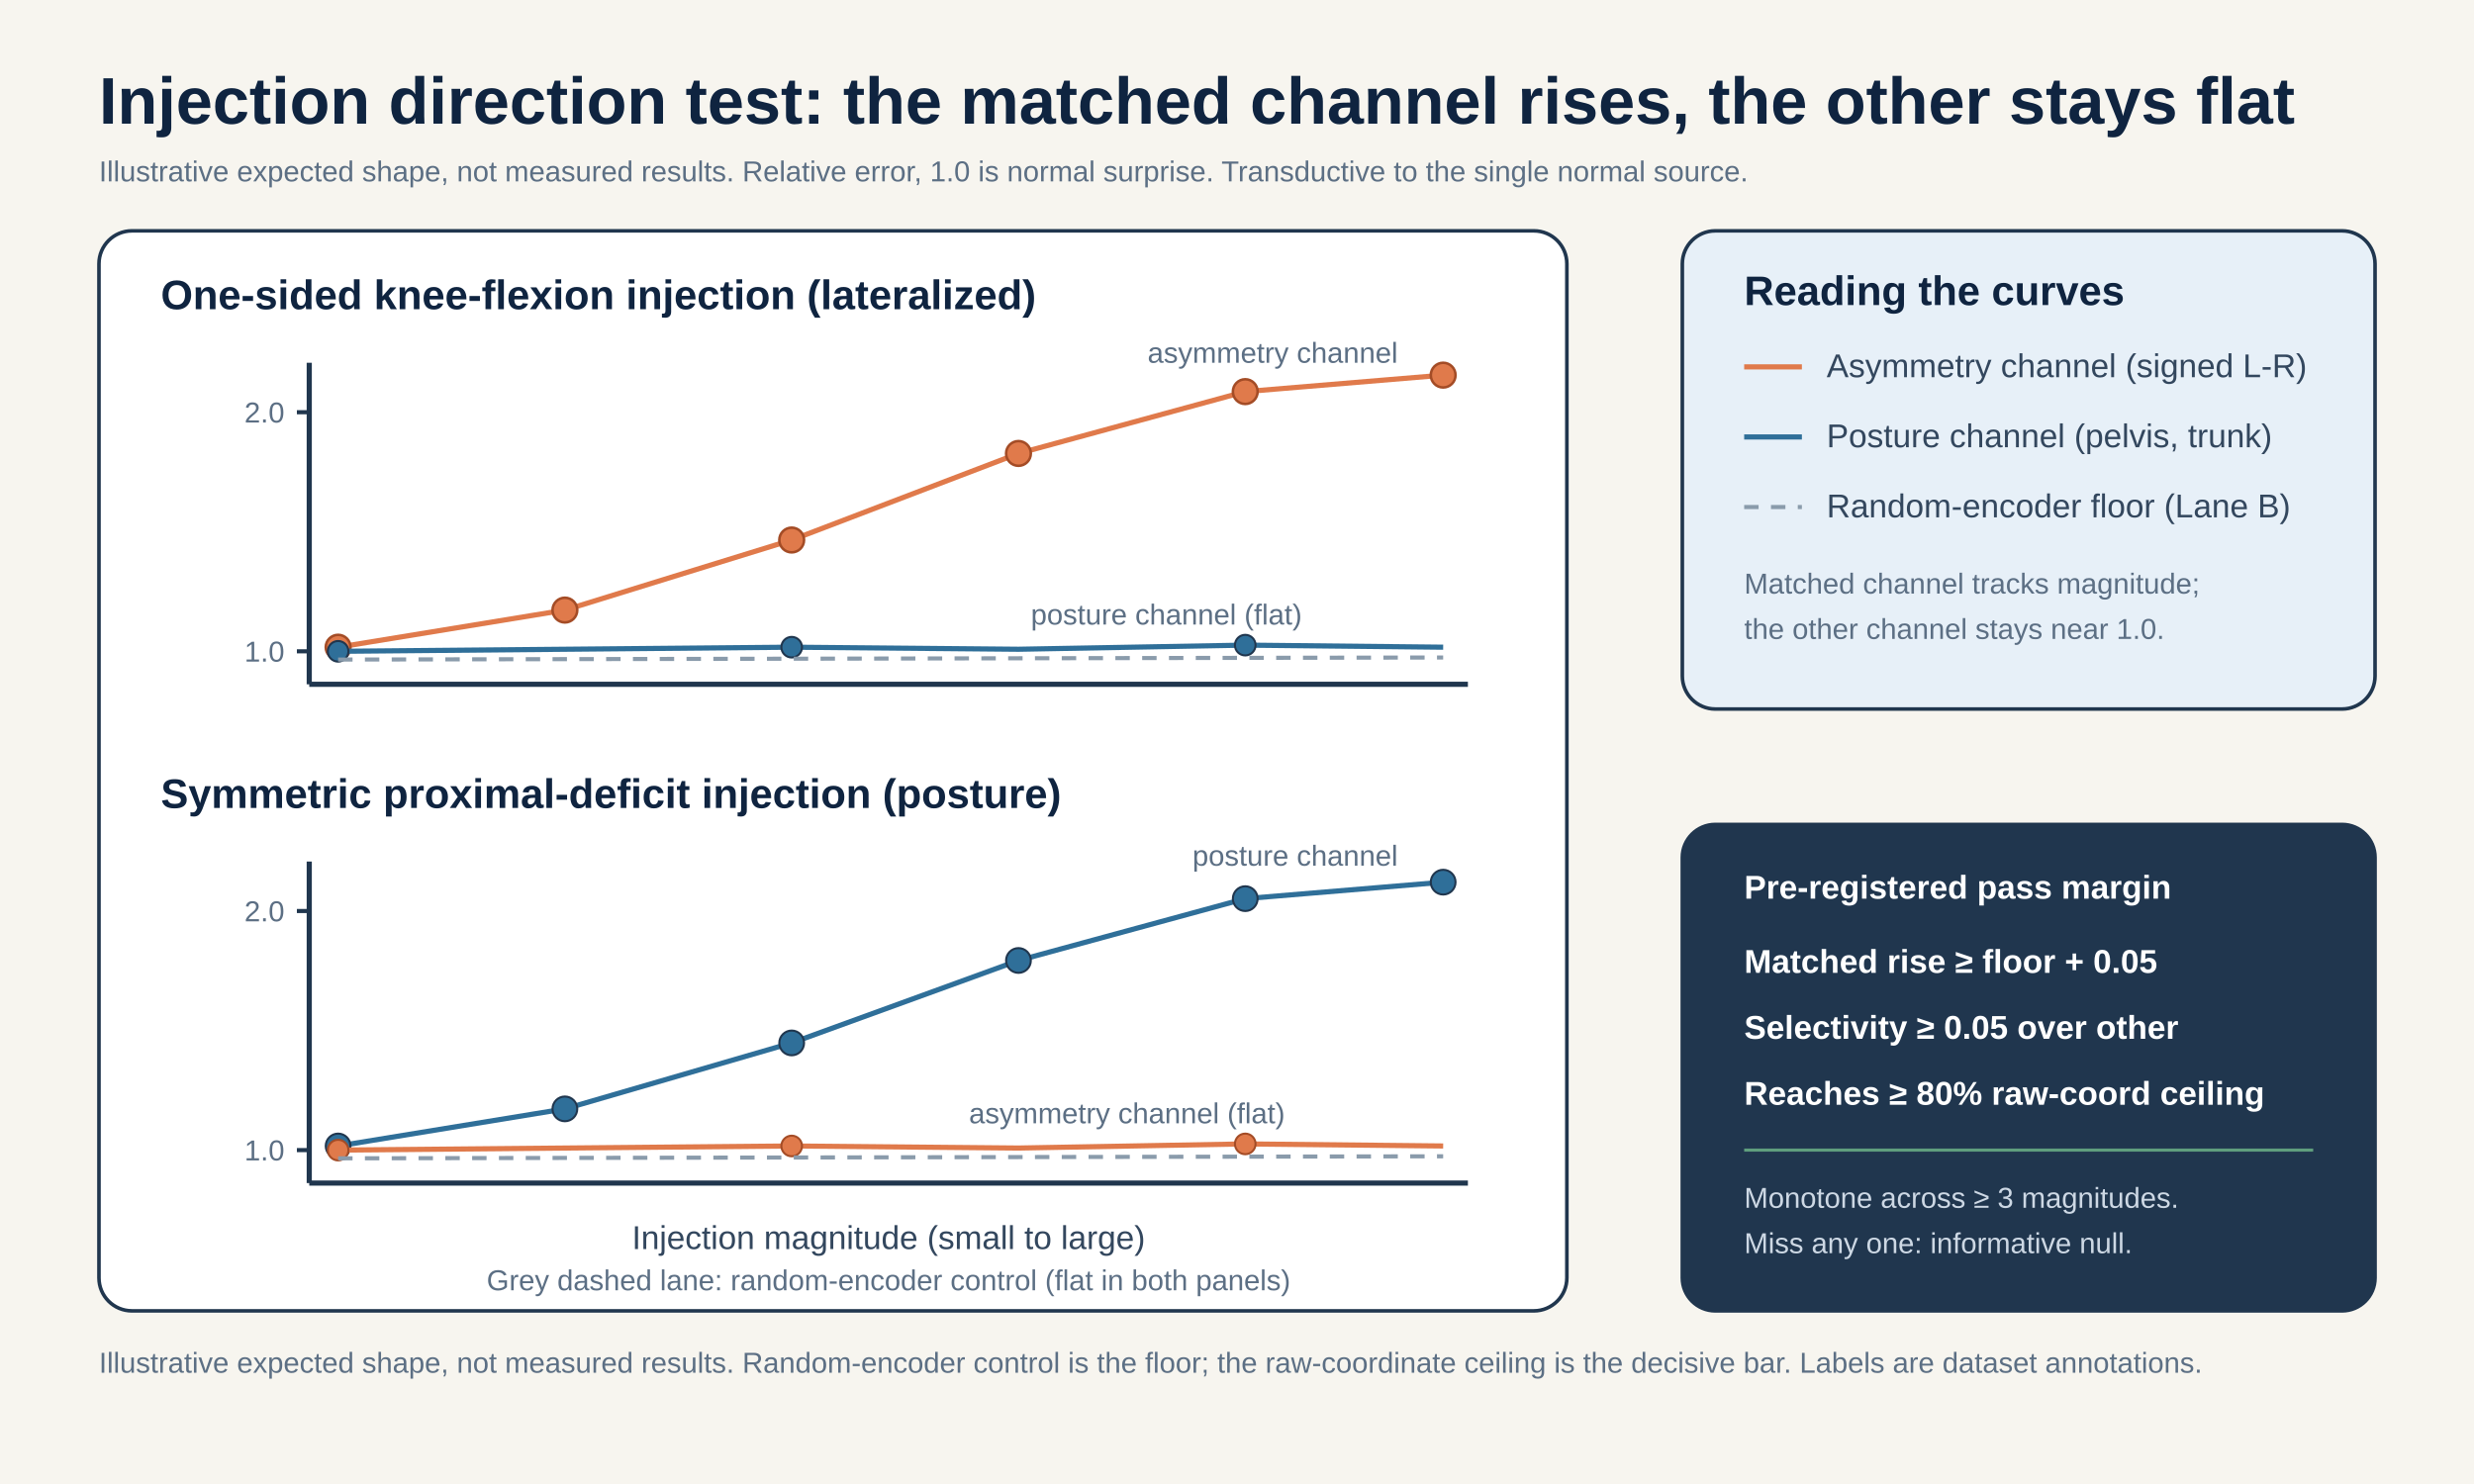
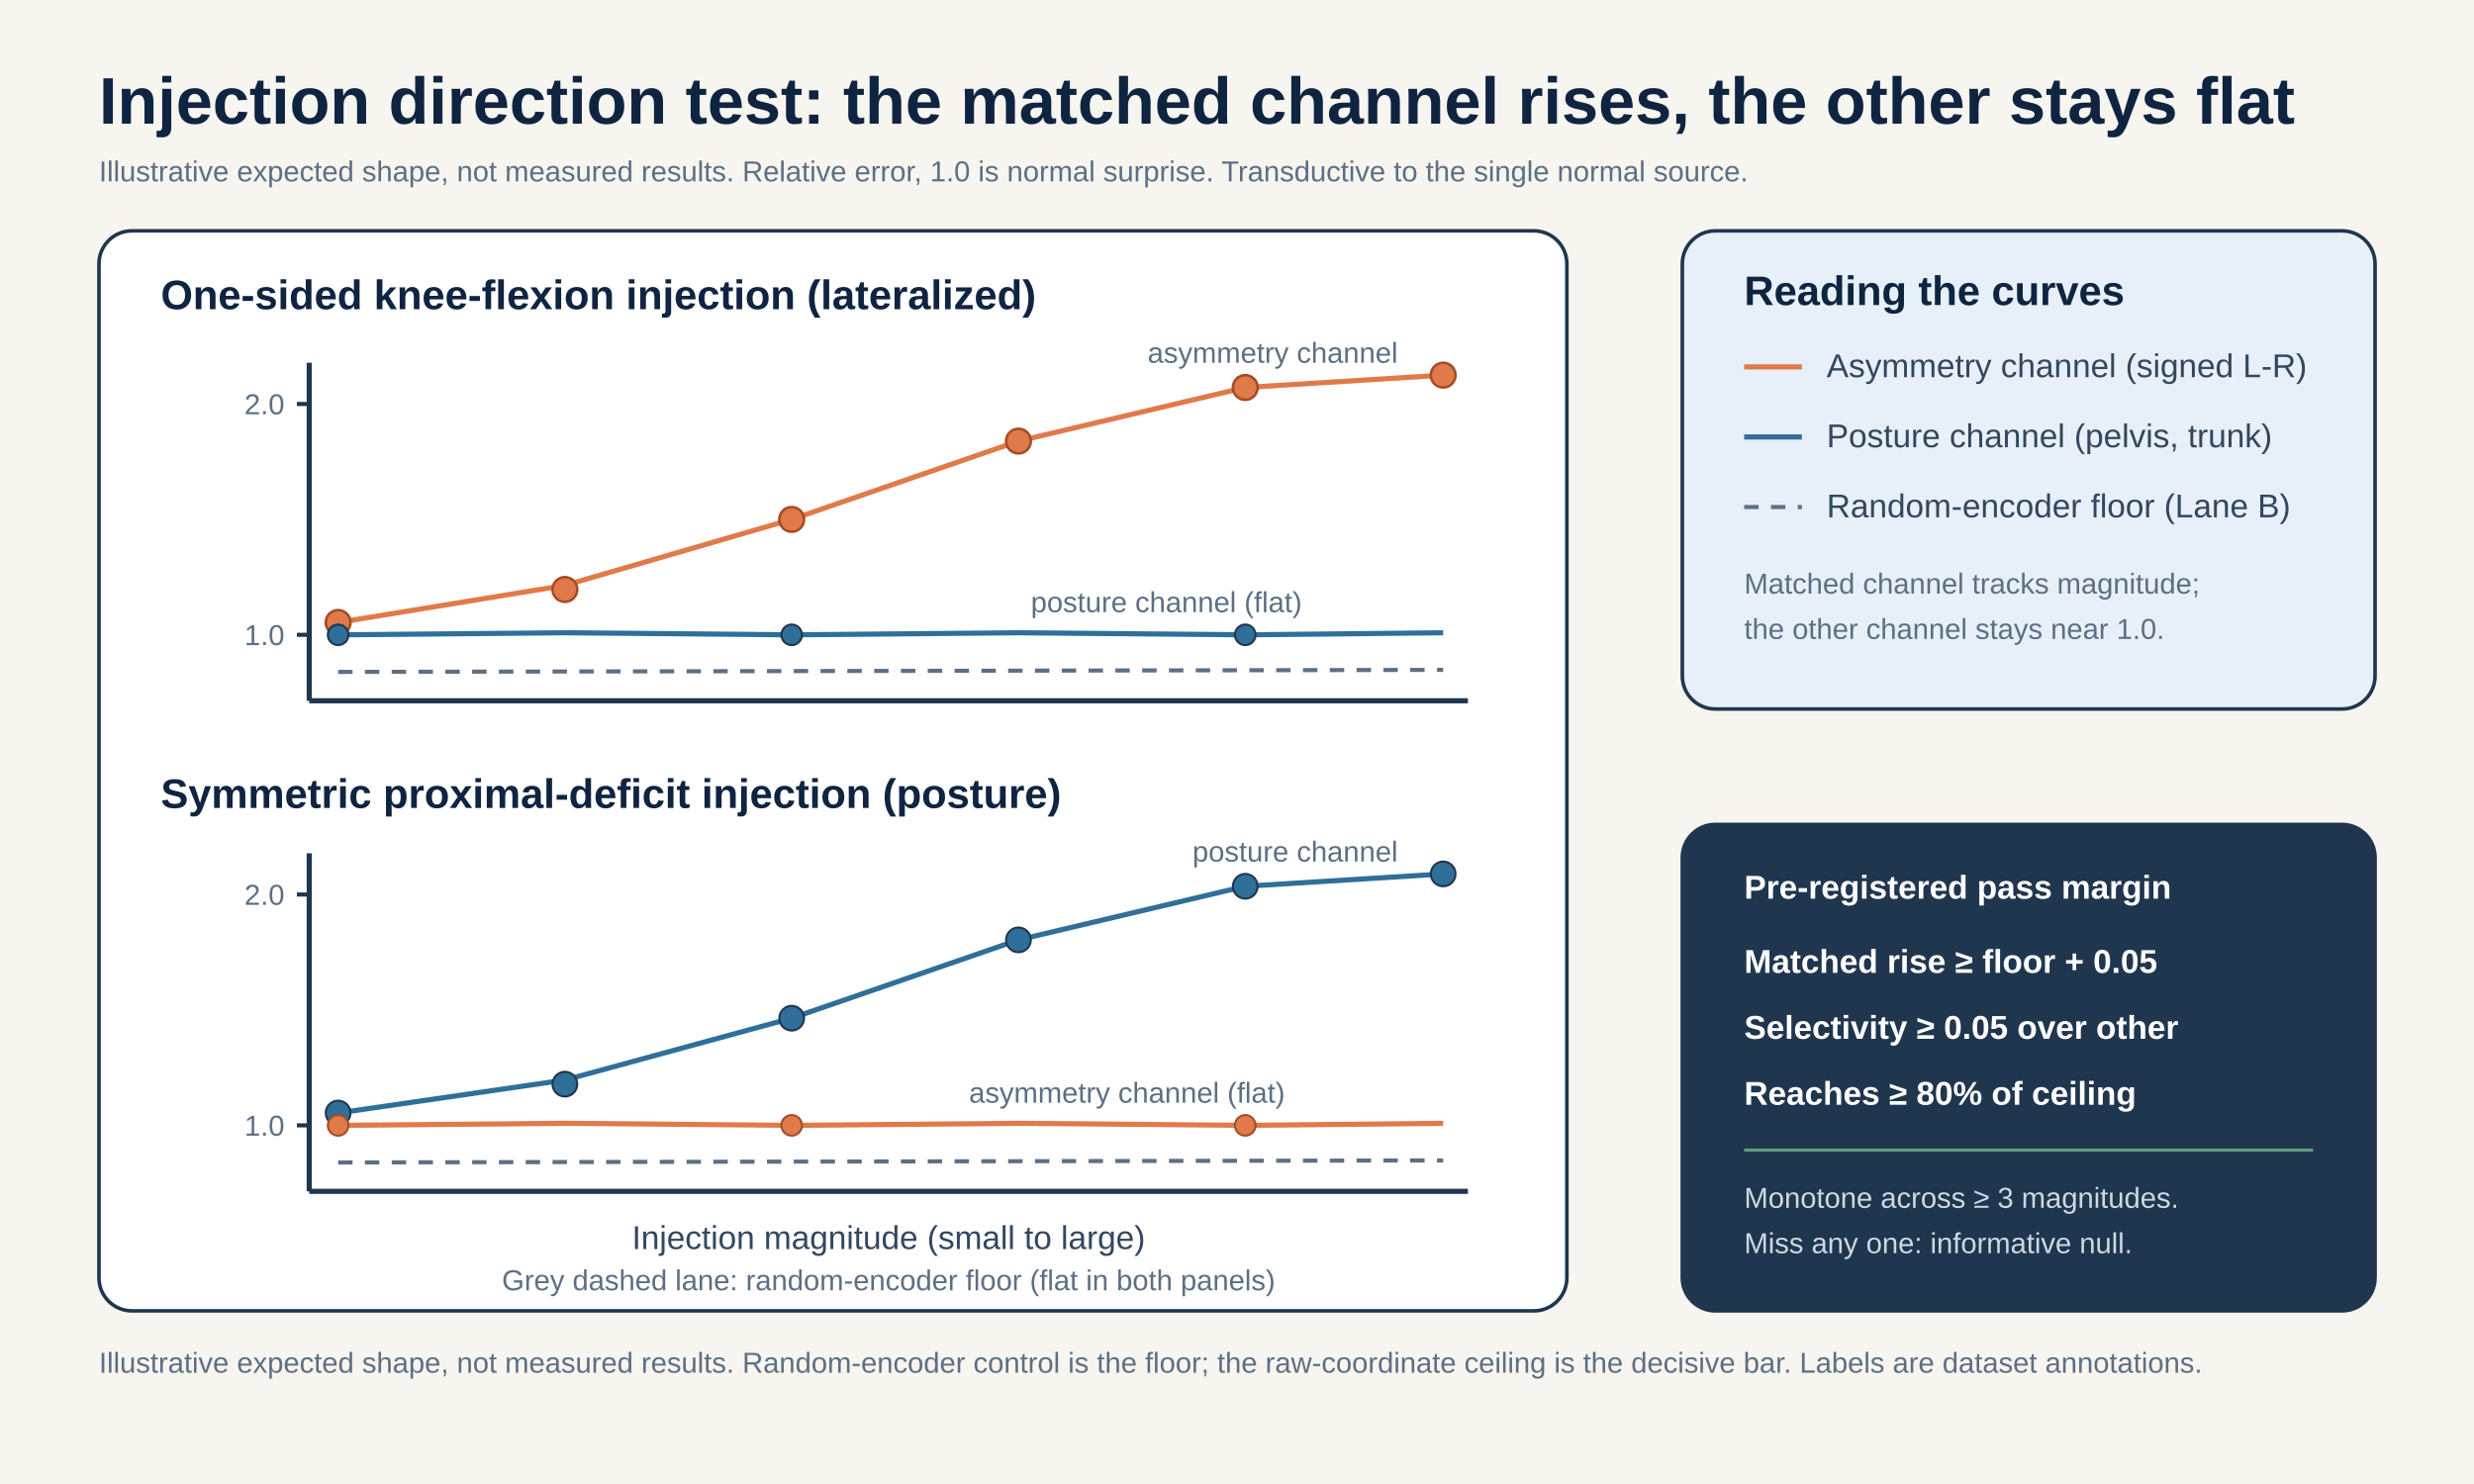
<svg xmlns="http://www.w3.org/2000/svg" viewBox="0 0 1200 720" role="img" aria-labelledby="t1 d1">
  <defs>
    <marker id="arrow" markerWidth="8" markerHeight="8" refX="7" refY="4" orient="auto" markerUnits="userSpaceOnUse">
      <path d="M0,0 L8,4 L0,8 z" fill="#20364e" />
    </marker>
    <style>
      .h{font-family:Arial,Helvetica,sans-serif;font-weight:700;font-size:32px;fill:#0f2440;}
      .t{font-family:Arial,Helvetica,sans-serif;font-weight:700;font-size:20px;fill:#0f2440;}
      .b{font-family:Arial,Helvetica,sans-serif;font-size:16px;fill:#33475e;}
      .s{font-family:Arial,Helvetica,sans-serif;font-size:14px;fill:#5c6f84;}
      .w{font-family:Arial,Helvetica,sans-serif;font-weight:700;font-size:16px;fill:#ffffff;}
      .ws{font-family:Arial,Helvetica,sans-serif;font-size:14px;fill:#cdd8e4;}
    </style>
  </defs>
  <rect x="0" y="0" width="1200" height="720" fill="#f7f5ef" />
  <text x="48" y="60" class="h">Injection direction test: the matched channel rises, the other stays flat</text>
  <text x="48" y="88" class="s">Illustrative expected shape, not measured results. Relative error, 1.0 is normal surprise. Transductive to the single normal source.</text>
  <rect x="48" y="112" width="712" height="524" rx="16" fill="#ffffff" stroke="#20364e" stroke-width="1.75" />
  <text x="78" y="150" class="t">One-sided knee-flexion injection (lateralized)</text>
-   <line x1="150" y1="176" x2="150" y2="332" stroke="#20364e" stroke-width="2.5" />
-   <line x1="150" y1="332" x2="712" y2="332" stroke="#20364e" stroke-width="2.5" />
-   <line x1="150" y1="316" x2="144" y2="316" stroke="#20364e" stroke-width="2" />
-   <text x="138" y="321" class="s" text-anchor="end">1.0</text>
-   <line x1="150" y1="200" x2="144" y2="200" stroke="#20364e" stroke-width="2" />
-   <text x="138" y="205" class="s" text-anchor="end">2.0</text>
-   <polyline points="164,314 274,296 384,262 494,220 604,190 700,182" fill="none" stroke="#e07a4b" stroke-width="2.5" />
+   <line x1="150" y1="176" x2="150" y2="340" stroke="#20364e" stroke-width="2.5" />
+   <line x1="150" y1="340" x2="712" y2="340" stroke="#20364e" stroke-width="2.5" />
+   <line x1="150" y1="308" x2="144" y2="308" stroke="#20364e" stroke-width="2" />
+   <text x="138" y="313" class="s" text-anchor="end">1.0</text>
+   <line x1="150" y1="196" x2="144" y2="196" stroke="#20364e" stroke-width="2" />
+   <text x="138" y="201" class="s" text-anchor="end">2.0</text>
+   <polyline points="164,302 274,284 384,252 494,214 604,188 700,182" fill="none" stroke="#e07a4b" stroke-width="2.5" />
  <g fill="#e07a4b" stroke="#a44c26" stroke-width="1.25">
-     <circle cx="164" cy="314" r="6" />
-     <circle cx="274" cy="296" r="6" />
-     <circle cx="384" cy="262" r="6" />
-     <circle cx="494" cy="220" r="6" />
-     <circle cx="604" cy="190" r="6" />
+     <circle cx="164" cy="302" r="6" />
+     <circle cx="274" cy="286" r="6" />
+     <circle cx="384" cy="252" r="6" />
+     <circle cx="494" cy="214" r="6" />
+     <circle cx="604" cy="188" r="6" />
    <circle cx="700" cy="182" r="6" />
  </g>
  <text x="678" y="176" class="s" fill="#a44c26" text-anchor="end">asymmetry channel</text>
-   <polyline points="164,316 274,315 384,314 494,315 604,313 700,314" fill="none" stroke="#2f6f99" stroke-width="2.5" />
+   <polyline points="164,308 274,307 384,308 494,307 604,308 700,307" fill="none" stroke="#2f6f99" stroke-width="2.5" />
  <g fill="#2f6f99" stroke="#20364e" stroke-width="1">
-     <circle cx="164" cy="316" r="5" />
-     <circle cx="384" cy="314" r="5" />
-     <circle cx="604" cy="313" r="5" />
+     <circle cx="164" cy="308" r="5" />
+     <circle cx="384" cy="308" r="5" />
+     <circle cx="604" cy="308" r="5" />
  </g>
-   <text x="500" y="303" class="s" fill="#2f6f99">posture channel (flat)</text>
-   <polyline points="164,320 700,319" fill="none" stroke="#8a9bab" stroke-width="2" stroke-dasharray="7 6" />
+   <text x="500" y="297" class="s" fill="#2f6f99">posture channel (flat)</text>
+   <polyline points="164,326 700,325" fill="none" stroke="#5c6f84" stroke-width="2" stroke-dasharray="7 6" />
  <text x="78" y="392" class="t">Symmetric proximal-deficit injection (posture)</text>
-   <line x1="150" y1="418" x2="150" y2="574" stroke="#20364e" stroke-width="2.5" />
-   <line x1="150" y1="574" x2="712" y2="574" stroke="#20364e" stroke-width="2.5" />
-   <line x1="150" y1="558" x2="144" y2="558" stroke="#20364e" stroke-width="2" />
-   <text x="138" y="563" class="s" text-anchor="end">1.0</text>
-   <line x1="150" y1="442" x2="144" y2="442" stroke="#20364e" stroke-width="2" />
-   <text x="138" y="447" class="s" text-anchor="end">2.0</text>
-   <polyline points="164,556 274,538 384,506 494,466 604,436 700,428" fill="none" stroke="#2f6f99" stroke-width="2.5" />
+   <line x1="150" y1="414" x2="150" y2="578" stroke="#20364e" stroke-width="2.5" />
+   <line x1="150" y1="578" x2="712" y2="578" stroke="#20364e" stroke-width="2.5" />
+   <line x1="150" y1="546" x2="144" y2="546" stroke="#20364e" stroke-width="2" />
+   <text x="138" y="551" class="s" text-anchor="end">1.0</text>
+   <line x1="150" y1="434" x2="144" y2="434" stroke="#20364e" stroke-width="2" />
+   <text x="138" y="439" class="s" text-anchor="end">2.0</text>
+   <polyline points="164,540 274,524 384,494 494,456 604,430 700,424" fill="none" stroke="#2f6f99" stroke-width="2.5" />
  <g fill="#2f6f99" stroke="#20364e" stroke-width="1">
-     <circle cx="164" cy="556" r="6" />
-     <circle cx="274" cy="538" r="6" />
-     <circle cx="384" cy="506" r="6" />
-     <circle cx="494" cy="466" r="6" />
-     <circle cx="604" cy="436" r="6" />
-     <circle cx="700" cy="428" r="6" />
+     <circle cx="164" cy="540" r="6" />
+     <circle cx="274" cy="526" r="6" />
+     <circle cx="384" cy="494" r="6" />
+     <circle cx="494" cy="456" r="6" />
+     <circle cx="604" cy="430" r="6" />
+     <circle cx="700" cy="424" r="6" />
  </g>
-   <text x="678" y="420" class="s" fill="#2f6f99" text-anchor="end">posture channel</text>
-   <polyline points="164,558 274,557 384,556 494,557 604,555 700,556" fill="none" stroke="#e07a4b" stroke-width="2.5" />
+   <text x="678" y="418" class="s" fill="#2f6f99" text-anchor="end">posture channel</text>
+   <polyline points="164,546 274,545 384,546 494,545 604,546 700,545" fill="none" stroke="#e07a4b" stroke-width="2.5" />
  <g fill="#e07a4b" stroke="#a44c26" stroke-width="1">
-     <circle cx="164" cy="558" r="5" />
-     <circle cx="384" cy="556" r="5" />
-     <circle cx="604" cy="555" r="5" />
+     <circle cx="164" cy="546" r="5" />
+     <circle cx="384" cy="546" r="5" />
+     <circle cx="604" cy="546" r="5" />
  </g>
-   <text x="470" y="545" class="s" fill="#a44c26">asymmetry channel (flat)</text>
-   <polyline points="164,562 700,561" fill="none" stroke="#8a9bab" stroke-width="2" stroke-dasharray="7 6" />
-   <text x="360" y="586" class="s" fill="#8a9bab" text-anchor="start"> </text>
+   <text x="470" y="535" class="s" fill="#a44c26">asymmetry channel (flat)</text>
+   <polyline points="164,564 700,563" fill="none" stroke="#5c6f84" stroke-width="2" stroke-dasharray="7 6" />
  <text x="431" y="606" class="b" text-anchor="middle">Injection magnitude  (small to large)</text>
-   <text x="431" y="626" class="s" text-anchor="middle">Grey dashed lane: random-encoder control (flat in both panels)</text>
+   <text x="431" y="626" class="s" text-anchor="middle">Grey dashed lane: random-encoder floor (flat in both panels)</text>
  <rect x="816" y="112" width="336" height="232" rx="16" fill="#e7f0f8" stroke="#20364e" stroke-width="1.75" />
  <text x="846" y="148" class="t">Reading the curves</text>
  <line x1="846" y1="178" x2="874" y2="178" stroke="#e07a4b" stroke-width="2.5" />
  <text x="886" y="183" class="b">Asymmetry channel (signed L-R)</text>
  <line x1="846" y1="212" x2="874" y2="212" stroke="#2f6f99" stroke-width="2.5" />
  <text x="886" y="217" class="b">Posture channel (pelvis, trunk)</text>
-   <line x1="846" y1="246" x2="874" y2="246" stroke="#8a9bab" stroke-width="2" stroke-dasharray="7 6" />
+   <line x1="846" y1="246" x2="874" y2="246" stroke="#5c6f84" stroke-width="2" stroke-dasharray="7 6" />
  <text x="886" y="251" class="b">Random-encoder floor (Lane B)</text>
  <text x="846" y="288" class="s">Matched channel tracks magnitude;</text>
  <text x="846" y="310" class="s">the other channel stays near 1.0.</text>
  <rect x="816" y="400" width="336" height="236" rx="16" fill="#20364e" stroke="#20364e" stroke-width="1.75" />
  <text x="846" y="436" class="w" font-size="20">Pre-registered pass margin</text>
  <text x="846" y="472" class="w">Matched rise ≥ floor + 0.05</text>
  <text x="846" y="504" class="w">Selectivity ≥ 0.05 over other</text>
-   <text x="846" y="536" class="w">Reaches ≥ 80% raw-coord ceiling</text>
+   <text x="846" y="536" class="w">Reaches ≥ 80% of ceiling</text>
  <line x1="846" y1="558" x2="1122" y2="558" stroke="#5f9e7e" stroke-width="1.5" />
  <text x="846" y="586" class="ws">Monotone across ≥ 3 magnitudes.</text>
  <text x="846" y="608" class="ws">Miss any one: informative null.</text>
  <text x="48" y="666" class="s">Illustrative expected shape, not measured results. Random-encoder control is the floor; the raw-coordinate ceiling is the decisive bar. Labels are dataset annotations.</text>
</svg>
